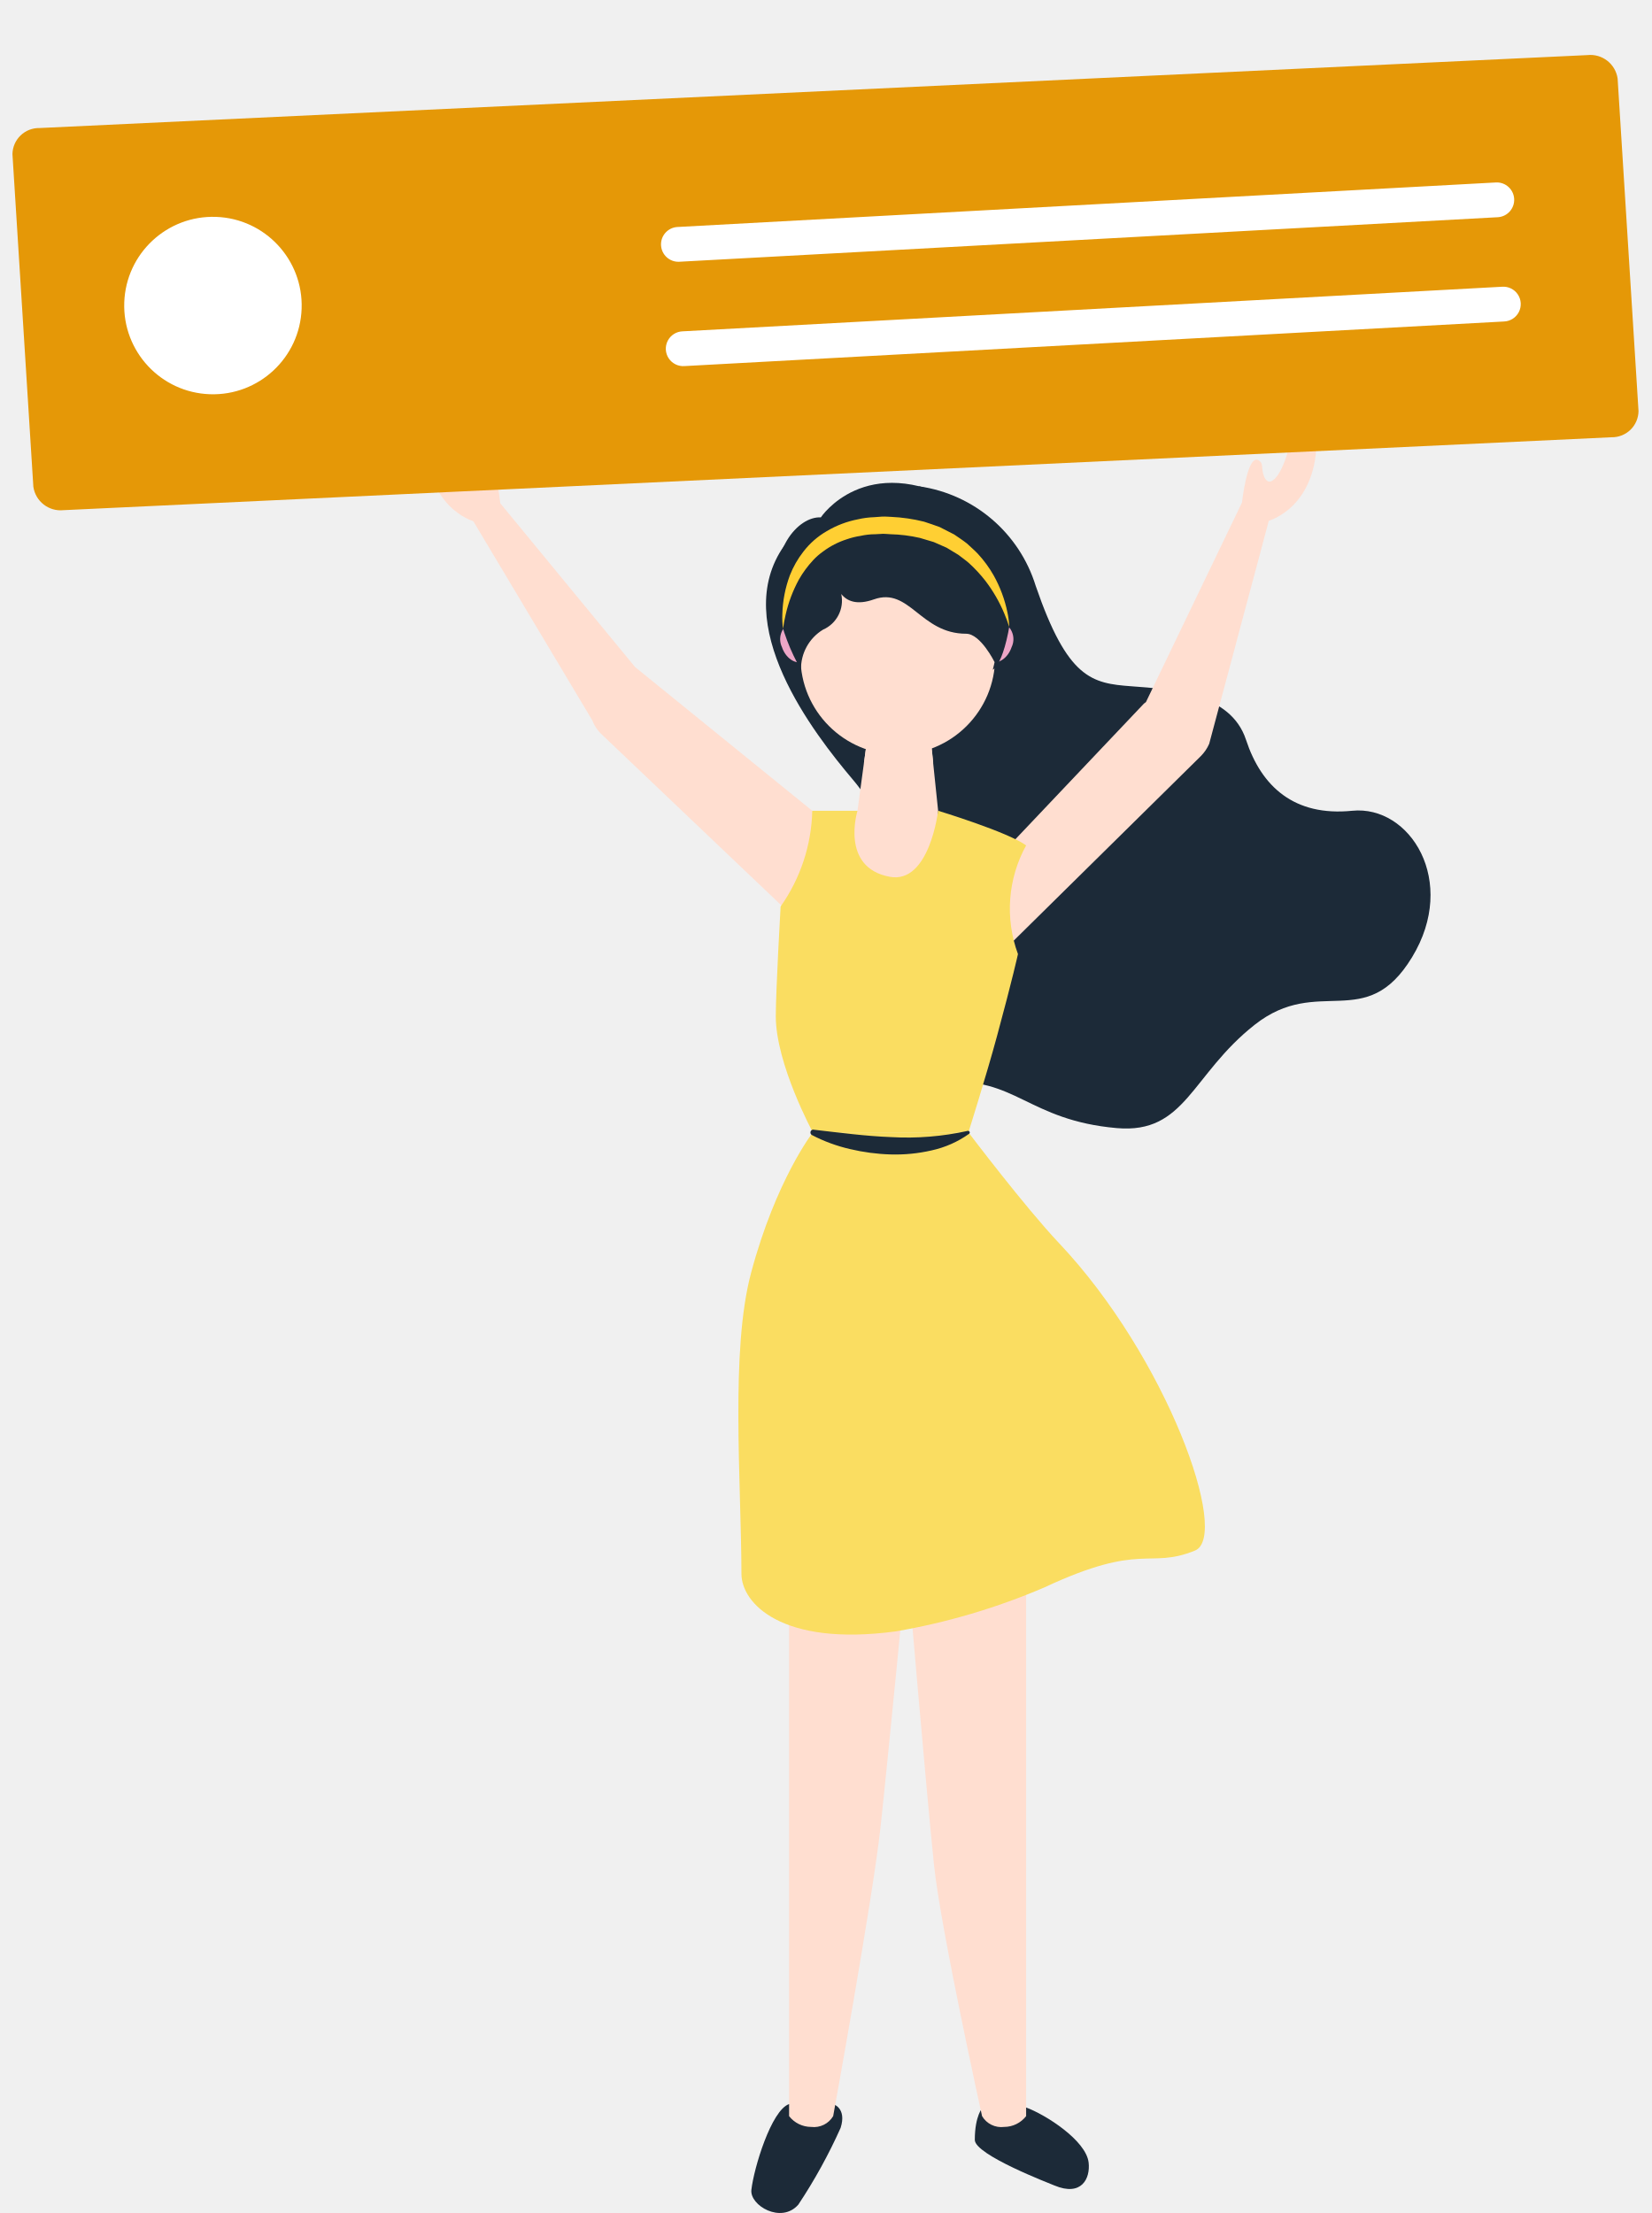
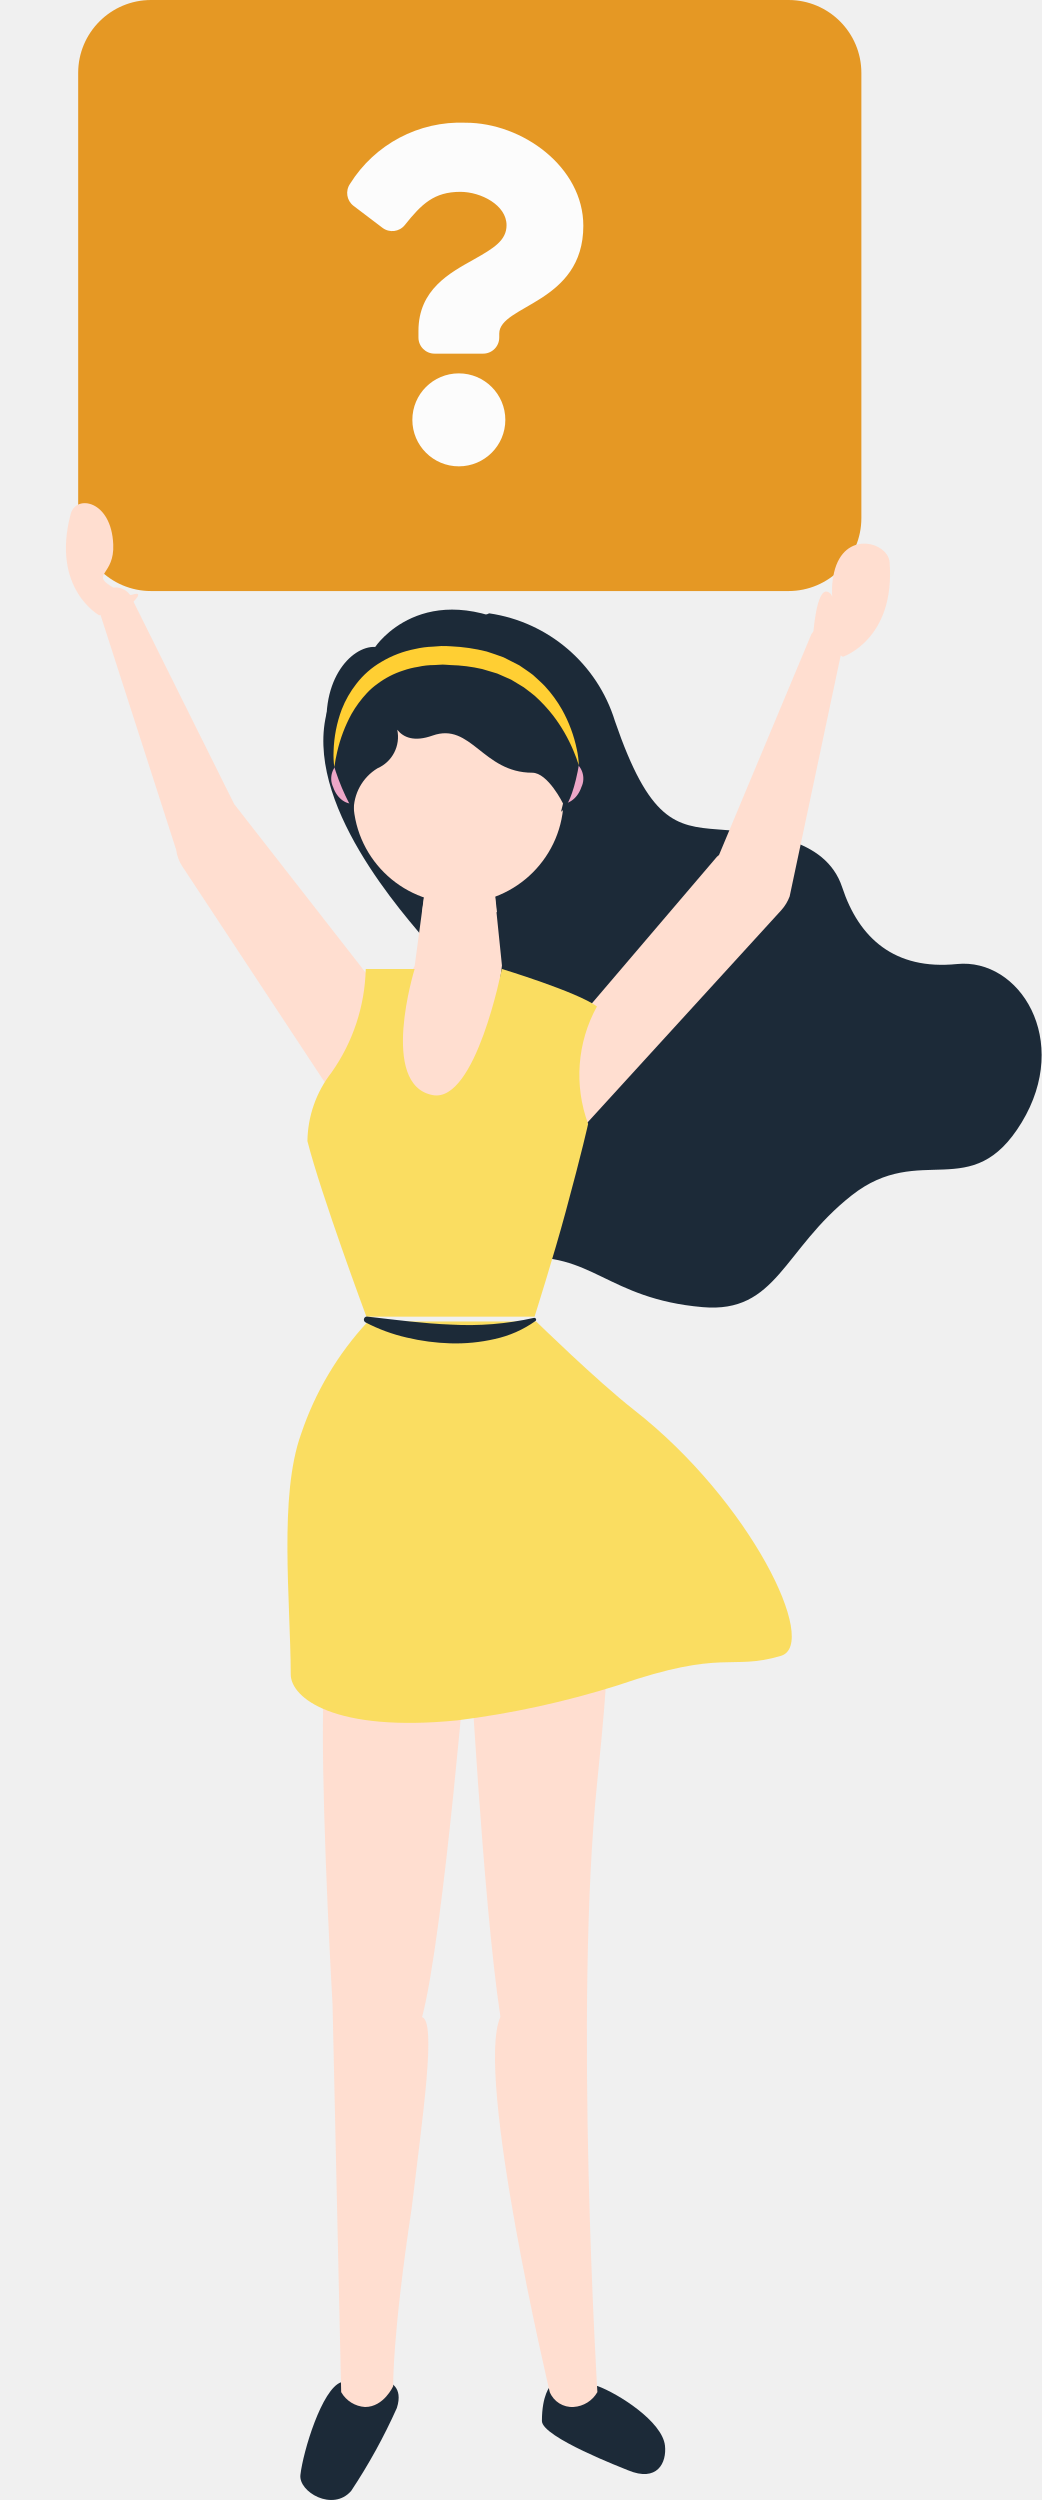
- <svg xmlns="http://www.w3.org/2000/svg" width="164.561" height="220.52" viewBox="0 0 164.561 220.52">
-   <g id="Group_1710" data-name="Group 1710" transform="translate(-599.9 -470.098)">
-     <g id="Group_1709" data-name="Group 1709" transform="translate(642.374 512.112)">
-       <path id="Path_4521" data-name="Path 4521" d="M674.824,1333.3a14.275,14.275,0,0,1,11.588,9.919c3.173,9.235,5.578,9.711,9.513,10s9.906.666,11.44,5.336,4.817,7.653,10.577,7.071,10.577,7.014,5.963,14.6-9.325,1.719-15.671,6.721-6.885,10.9-13.741,10.3c-8.841-.771-10.2-5.187-17.117-4.518s-10.465-4.412-8.723-13.748,3.464-11.825-.445-16.44-12.384-15.531-6.847-23.342Z" transform="translate(-625.693 -1326.849)" fill="#1c2a38" />
-       <g id="Group_1092" data-name="Group 1092" transform="translate(32.383 113.72)">
-         <g id="Group_1089" data-name="Group 1089" transform="translate(0)">
-           <path id="Path_4522" data-name="Path 4522" d="M664,1740.815s1.372.386.742,2.368a52.73,52.73,0,0,1-4.214,7.65c-1.7,1.945-4.857.084-4.677-1.476.244-2.152,1.983-7.934,3.755-8.542Z" transform="translate(-655.844 -1686.882)" fill="#1c2a38" />
-           <g id="Group_1088" data-name="Group 1088" transform="translate(3.762)">
-             <path id="Path_4523" data-name="Path 4523" d="M669.749,1659.606a2.233,2.233,0,0,1-2.193,1.077,2.794,2.794,0,0,1-2.2-1.077v-55.133h11.738s-1.92,19.871-2.642,26.476C673.655,1638.126,669.749,1659.606,669.749,1659.606Z" transform="translate(-665.355 -1604.474)" fill="#ffded0" />
+ <svg xmlns="http://www.w3.org/2000/svg" width="100" height="240" viewBox="0 0 100 240">
+   <g id="Group_5960" data-name="Group 5960" transform="translate(-1333.763 -8866.494)">
+     <g id="Group_1818" data-name="Group 1818" transform="translate(1333.763 8922.552)">
+       <g id="Group_1709" data-name="Group 1709" transform="translate(0 0)">
+         <path id="Path_4521" data-name="Path 4521" d="M675.459,1333.3a14.868,14.868,0,0,1,12.069,10.331c3.3,9.618,5.809,10.114,9.908,10.416s10.317.693,11.914,5.557,5.017,7.97,11.016,7.364,11.016,7.3,6.211,15.211-9.712,1.791-16.321,7-7.171,11.352-14.311,10.726c-9.208-.8-10.621-5.4-17.827-4.705s-10.9-4.595-9.085-14.318,3.608-12.315-.463-17.123-12.9-16.175-7.131-24.31Z" transform="translate(-628.499 -1330.478)" fill="#1c2a38" />
+         <g id="Group_1092" data-name="Group 1092" transform="translate(28.832 98.811)">
+           <g id="Group_1089" data-name="Group 1089" transform="translate(0 0)">
+             <path id="Path_4522" data-name="Path 4522" d="M664.339,1740.815s1.429.4.772,2.466a54.9,54.9,0,0,1-4.389,7.967c-1.765,2.026-5.059.087-4.871-1.537.254-2.242,2.065-8.263,3.911-8.9Z" transform="translate(-655.844 -1666.986)" fill="#1c2a38" />
+             <g id="Group_1088" data-name="Group 1088" transform="translate(2.162)">
+               <path id="Path_4523" data-name="Path 4523" d="M667.481,1674.231s-.9,2-2.7,2a2.841,2.841,0,0,1-2.293-1.428l-.828-37.2s-.966-16.669-.927-26.586.927-10.985.927-10.985l13.053,1.688s-2.367,29.166-4.457,37.082c1.4.435.053,9.5-.994,18.3C667.388,1669.485,667.481,1674.231,667.481,1674.231Z" transform="translate(-660.729 -1600.027)" fill="#ffded0" />
+             </g>
+           </g>
+           <g id="Group_1091" data-name="Group 1091" transform="translate(16.143 0.455)">
+             <path id="Path_4524" data-name="Path 4524" d="M712.948,1741.679s-.812.823-.812,3.363c0,1.556,7.846,4.548,8.257,4.727,2.819,1.179,3.741-.714,3.555-2.375-.267-2.315-4.505-4.993-6.486-5.714Z" transform="translate(-705.087 -1667.95)" fill="#1c2a38" />
+             <g id="Group_1090" data-name="Group 1090">
+               <path id="Path_4525" data-name="Path 4525" d="M702.828,1675.543a2.318,2.318,0,0,0,2.291,1.428,2.832,2.832,0,0,0,2.282-1.428s-2.266-36.929,0-58.739,0-14.344,0-14.344H695.027s1.375,26.033,3.066,37.06C695.6,1645.016,702.828,1675.543,702.828,1675.543Z" transform="translate(-695.027 -1601.226)" fill="#ffded0" />
+             </g>
          </g>
        </g>
-         <g id="Group_1091" data-name="Group 1091" transform="translate(15.5)">
-           <path id="Path_4524" data-name="Path 4524" d="M712.916,1741.679s-.78.79-.78,3.229c0,1.494,7.534,4.367,7.928,4.538,2.706,1.132,3.592-.686,3.413-2.281-.256-2.223-4.326-4.794-6.228-5.487Z" transform="translate(-705.368 -1687.404)" fill="#1c2a38" />
-           <g id="Group_1090" data-name="Group 1090">
-             <path id="Path_4525" data-name="Path 4525" d="M702.517,1659.606a2.23,2.23,0,0,0,2.2,1.077,2.783,2.783,0,0,0,2.191-1.077v-55.133H695.027s1.924,22.623,2.706,30.138C698.391,1640.936,702.517,1659.606,702.517,1659.606Z" transform="translate(-695.027 -1604.474)" fill="#ffded0" />
-           </g>
+         <path id="Path_4526" data-name="Path 4526" d="M699.948,1528.131c3.711-1.106-2.89-14.836-14.116-23.612-3.518-2.752-9.386-8.487-9.386-8.487H660.3a29.737,29.737,0,0,0-6.414,10.782c-2.156,5.954-1.027,15.911-1,23.1.007,2.245,4.159,5.594,16.011,4.41a87.424,87.424,0,0,0,15.427-3.375C694.524,1527.429,695.1,1529.579,699.948,1528.131Z" transform="translate(-624.975 -1425.229)" fill="#fadd61" />
+         <path id="Path_4527" data-name="Path 4527" d="M687.217,1400.211s-1.5,15.2-7.919,13.353c-6.347-1.83-.45-13.353-.45-13.353l1.417-10.618h5.862Z" transform="translate(-639.03 -1363.58)" fill="#ffded0" />
+         <path id="Path_4528" data-name="Path 4528" d="M687.742,1395.8a10.048,10.048,0,0,0,3.666-.724l-.579-5.486h-5.851l-.759,5.546A9.933,9.933,0,0,0,687.742,1395.8Z" transform="translate(-643.705 -1363.58)" fill="#ffded0" />
+         <g id="Group_1093" data-name="Group 1093" transform="translate(31.839 16.932)">
+           <path id="Path_4529" data-name="Path 4529" d="M716.917,1370.129c-.374,1.12-1.349,1.794-2.18,1.521a1.923,1.923,0,0,1-.816-2.523c.376-1.111,1.351-1.791,2.178-1.513A1.913,1.913,0,0,1,716.917,1370.129Z" transform="translate(-692.944 -1367.551)" fill="#eda6c7" />
+           <path id="Path_4530" data-name="Path 4530" d="M663.358,1370.129c.378,1.12,1.348,1.794,2.173,1.521a1.912,1.912,0,0,0,.819-2.523c-.369-1.111-1.347-1.791-2.169-1.513A1.918,1.918,0,0,0,663.358,1370.129Z" transform="translate(-663.214 -1367.551)" fill="#eda6c7" />
+         </g>
+         <path id="Path_4531" data-name="Path 4531" d="M688.423,1354.4a10.1,10.1,0,0,1-10.094,10.1h0a10.1,10.1,0,0,1-10.107-10.1v-5.269a10.1,10.1,0,0,1,10.107-10.1h0a10.1,10.1,0,0,1,10.094,10.1Z" transform="translate(-634.313 -1333.844)" fill="#ffded0" />
+         <g id="Group_1095" data-name="Group 1095" transform="translate(50.612 5.507) rotate(-3)">
+           <path id="Path_4532" data-name="Path 4532" d="M30.065,2.627,23.878,25.778a4.155,4.155,0,0,1-.869,1.276L2.992,46.8a24.863,24.863,0,0,1-2.61-4.068c-1.176-2.156.737-4.254.737-4.254L17.107,21.608c.064-.057.144-.1.208-.159L27.283.737A1.682,1.682,0,0,1,30.065,2.627Z" transform="translate(0 0)" fill="#ffded0" />
+         </g>
+         <g id="Group_1097" data-name="Group 1097" transform="translate(9.815 0) rotate(13)">
+           <path id="Path_4534" data-name="Path 4534" d="M35.49,32.662,17.233,17.854c-.04-.042-.1-.069-.14-.115L3.112.75a1.68,1.68,0,0,0-2.8,1.858L12.658,23.274a3.773,3.773,0,0,0,.882,1.371L33.487,43.631s1.032-2.105,2.656-5.015C37.35,36.47,35.49,32.662,35.49,32.662Z" transform="translate(0 0)" fill="#ffded0" />
+         </g>
+         <path id="Path_4536" data-name="Path 4536" d="M664.625,1351.829a4.751,4.751,0,0,1,2.279-4.163,3.284,3.284,0,0,0,1.9-3.7c.61.759,1.641,1.179,3.387.559,3.7-1.313,4.818,3.565,9.572,3.565,1.506,0,2.956,2.956,2.956,2.956-.058.274-.129.535-.19.785,0,0,1.6-.7,2.19-8.471.182-2.388-1.108-6.421-5.554-8.86-9.878-5.415-14.474,1.513-14.474,1.513-2.32-.117-5.6,3.354-4.444,9.511A21.027,21.027,0,0,0,664.625,1351.829Z" transform="translate(-630.668 -1329.967)" fill="#1c2a38" />
+         <path id="Path_4537" data-name="Path 4537" d="M675.888,1415.019s7.24,2.2,9.132,3.6a13.609,13.609,0,0,0-.847,11.277s-.555,2.545-2.159,8.456c-1.136,4.212-2.983,10.047-2.983,10.047H662.888s-4.356-11.713-5.661-16.853a10.948,10.948,0,0,1,2.313-6.587,17.955,17.955,0,0,0,3.286-9.937h4.693s-3.453,11.156,1.751,12.111C673.387,1427.878,675.888,1415.019,675.888,1415.019Z" transform="translate(-627.714 -1378.058)" fill="#fadd61" />
+         <path id="Path_4538" data-name="Path 4538" d="M671.064,1495.348c2.731.314,5.388.67,8.038.768a28.974,28.974,0,0,0,7.943-.644.178.178,0,0,1,.214.126.175.175,0,0,1-.066.177,10.623,10.623,0,0,1-3.9,1.724,16.785,16.785,0,0,1-4.25.417,20.8,20.8,0,0,1-4.2-.555,16.547,16.547,0,0,1-3.964-1.46.3.3,0,0,1-.12-.4.3.3,0,0,1,.294-.157Z" transform="translate(-635.794 -1425.012)" fill="#1c2a38" />
+         <g id="Group_1098" data-name="Group 1098" transform="translate(32.018 5.956)">
+           <path id="Path_4539" data-name="Path 4539" d="M687.2,1352.37a13.835,13.835,0,0,0-.523-1.419,15.275,15.275,0,0,0-1.952-3.37,14.775,14.775,0,0,0-1.726-1.86c-.337-.292-.716-.554-1.08-.84l-1.214-.736-1.34-.59-1.441-.43a15.313,15.313,0,0,0-3.068-.383c-.236-.011-.575-.046-.727-.044l-.823.045a7.09,7.09,0,0,0-1.547.174,7.8,7.8,0,0,0-1.4.347,8.343,8.343,0,0,0-2.49,1.283,6.547,6.547,0,0,0-1.005.878,10.778,10.778,0,0,0-1.484,2.012,14.155,14.155,0,0,0-1.374,3.63,14.883,14.883,0,0,0-.277,1.488,8.289,8.289,0,0,1-.071-1.531,12.462,12.462,0,0,1,.784-4.024,9.74,9.74,0,0,1,1.4-2.452,8.222,8.222,0,0,1,2.413-2.117,10.056,10.056,0,0,1,3.238-1.233,8.653,8.653,0,0,1,1.693-.222l.822-.06c.4-.015.608.018.921.027a17.252,17.252,0,0,1,3.429.5c.551.177,1.094.367,1.625.561q.759.386,1.5.764c.454.316.911.608,1.328.933.385.363.78.7,1.124,1.06a12.146,12.146,0,0,1,1.65,2.255,13.34,13.34,0,0,1,1.426,3.834A8.136,8.136,0,0,1,687.2,1352.37Z" transform="translate(-663.652 -1340.911)" fill="#ffcf33" />
        </g>
      </g>
-       <path id="Path_4526" data-name="Path 4526" d="M698.061,1537.712c3.564-1.436-2.775-19.264-13.553-30.66-3.378-3.574-9.012-11.02-9.012-11.02H660s-3.678,4.722-6.158,14c-2.07,7.731-.986,20.66-.959,30,.007,2.915,3.993,7.264,15.373,5.727a65.766,65.766,0,0,0,14.812-4.382C692.853,1536.8,693.4,1539.592,698.061,1537.712Z" transform="translate(-621.483 -1425.21)" fill="#fadd61" />
-       <path id="Path_4527" data-name="Path 4527" d="M688.227,1399.651s-.225,9.77-6.388,8.024c-6.095-1.733-1.648-8.024-1.648-8.024l1.36-10.058h5.629Z" transform="translate(-637.231 -1360.875)" fill="#ffded0" />
-       <path id="Path_4528" data-name="Path 4528" d="M687.6,1395.556a9.648,9.648,0,0,0,3.52-.7l-.556-5.268h-5.618l-.729,5.325A9.536,9.536,0,0,0,687.6,1395.556Z" transform="translate(-640.612 -1360.875)" fill="#ffded0" />
-       <g id="Group_1093" data-name="Group 1093" transform="translate(35.298 19.999)">
-         <path id="Path_4529" data-name="Path 4529" d="M716.792,1370.026c-.359,1.075-1.3,1.723-2.093,1.46a1.846,1.846,0,0,1-.784-2.423c.361-1.067,1.3-1.719,2.091-1.453A1.836,1.836,0,0,1,716.792,1370.026Z" transform="translate(-693.774 -1367.551)" fill="#eda6c7" />
-         <path id="Path_4530" data-name="Path 4530" d="M663.352,1370.026c.363,1.075,1.294,1.723,2.086,1.46a1.836,1.836,0,0,0,.787-2.423c-.354-1.067-1.294-1.719-2.082-1.453A1.841,1.841,0,0,0,663.352,1370.026Z" transform="translate(-663.214 -1367.551)" fill="#eda6c7" />
-       </g>
-       <path id="Path_4531" data-name="Path 4531" d="M687.618,1353.784a9.7,9.7,0,0,1-9.692,9.7h0a9.7,9.7,0,0,1-9.7-9.7v-5.059a9.7,9.7,0,0,1,9.7-9.7h0a9.7,9.7,0,0,1,9.692,9.7Z" transform="translate(-630.943 -1330.309)" fill="#ffded0" />
-       <g id="Group_1095" data-name="Group 1095" transform="translate(55.077 -0.001)">
-         <path id="Path_4532" data-name="Path 4532" d="M744.609,1340.052l-5.941,22.229a3.99,3.99,0,0,1-.834,1.225l-19.219,18.958a23.872,23.872,0,0,1-2.506-3.906c-1.129-2.07.708-4.084.708-4.084l15.35-16.2c.061-.054.138-.1.2-.152l9.571-19.887A1.615,1.615,0,0,1,744.609,1340.052Z" transform="translate(-715.742 -1330.175)" fill="#ffded0" />
-         <g id="Group_1094" data-name="Group 1094" transform="translate(26.196 0)">
-           <path id="Path_4533" data-name="Path 4533" d="M784.635,1328.814s4.927-1.341,4.761-8.484c-.053-1.852-1.732-2.344-2.863,1.6-.768,2.673-2,3.909-2.465,2.186-.172-.7.016-1.034-.445-1.32-1.135-.7-1.66,4.205-1.66,4.205Z" transform="translate(-781.964 -1318.937)" fill="#ffded0" />
-         </g>
-       </g>
-       <g id="Group_1097" data-name="Group 1097" transform="translate(0 0)">
-         <path id="Path_4534" data-name="Path 4534" d="M619.124,1367.1,601.6,1352.883c-.038-.04-.1-.066-.135-.111l-13.424-16.312a1.613,1.613,0,0,0-2.689,1.784l11.855,19.843a3.624,3.624,0,0,0,.847,1.316l19.152,18.229s.991-2.021,2.55-4.815C620.91,1370.758,619.124,1367.1,619.124,1367.1Z" transform="translate(-580.671 -1328.325)" fill="#ffded0" />
-         <g id="Group_1096" data-name="Group 1096">
-           <path id="Path_4535" data-name="Path 4535" d="M578.659,1326.914s-4.915-1.392-4.668-8.535c.063-1.854,1.755-2.324,2.84,1.635.743,2.682,1.96,3.927,2.437,2.2.193-.693,0-1.027.468-1.308,1.14-.7,1.613,4.223,1.613,4.223Z" transform="translate(-573.981 -1316.995)" fill="#ffded0" />
-         </g>
-       </g>
-       <path id="Path_4536" data-name="Path 4536" d="M664.52,1351.056a4.562,4.562,0,0,1,2.188-4,3.153,3.153,0,0,0,1.821-3.555c.585.729,1.576,1.132,3.252.536,3.548-1.26,4.626,3.423,9.19,3.423,1.446,0,2.838,2.838,2.838,2.838-.056.263-.124.514-.182.754,0,0,1.541-.674,2.1-8.134.175-2.293-1.064-6.165-5.332-8.507-9.485-5.2-13.9,1.453-13.9,1.453-2.228-.112-5.374,3.22-4.267,9.132A20.188,20.188,0,0,0,664.52,1351.056Z" transform="translate(-627.185 -1326.324)" fill="#1c2a38" />
-       <path id="Path_4537" data-name="Path 4537" d="M678.181,1415.019s6.952,2.113,8.768,3.453a13.067,13.067,0,0,0-.814,10.828s-.533,2.444-2.073,8.119c-1.091,4.044-2.864,9.647-2.864,9.647H665.7s-3.693-6.805-3.693-11.573c0-2.558.479-10.933.479-10.933a17.239,17.239,0,0,0,3.155-9.541h4.506s-1.768,5.666,3.229,6.583C677.327,1422.32,678.181,1415.019,678.181,1415.019Z" transform="translate(-627.185 -1376.243)" fill="#fadd61" />
-       <path id="Path_4538" data-name="Path 4538" d="M671.051,1495.347c2.623.3,5.173.643,7.718.738a27.826,27.826,0,0,0,7.627-.618.171.171,0,0,1,.205.121.168.168,0,0,1-.063.17,10.2,10.2,0,0,1-3.745,1.655,16.114,16.114,0,0,1-4.081.4,19.963,19.963,0,0,1-4.03-.533,15.884,15.884,0,0,1-3.806-1.4.291.291,0,0,1-.115-.389.283.283,0,0,1,.282-.151Z" transform="translate(-632.457 -1424.79)" fill="#1c2a38" />
-       <g id="Group_1098" data-name="Group 1098" transform="translate(35.471 9.46)">
-         <path id="Path_4539" data-name="Path 4539" d="M686.261,1351.914a13.256,13.256,0,0,0-.5-1.362,14.669,14.669,0,0,0-1.874-3.236,14.184,14.184,0,0,0-1.657-1.786c-.324-.281-.687-.531-1.037-.806l-1.166-.707-1.286-.566-1.384-.413a14.709,14.709,0,0,0-2.946-.368c-.226-.01-.552-.044-.7-.042l-.79.043a6.821,6.821,0,0,0-1.486.167,7.5,7.5,0,0,0-1.345.333,8.017,8.017,0,0,0-2.391,1.232,6.288,6.288,0,0,0-.965.843,10.348,10.348,0,0,0-1.425,1.932,13.589,13.589,0,0,0-1.319,3.485,14.28,14.28,0,0,0-.266,1.428,7.96,7.96,0,0,1-.068-1.47,11.964,11.964,0,0,1,.753-3.864,9.349,9.349,0,0,1,1.346-2.354,7.9,7.9,0,0,1,2.317-2.033,9.648,9.648,0,0,1,3.109-1.184,8.291,8.291,0,0,1,1.626-.213l.79-.058c.38-.014.584.018.885.026a16.564,16.564,0,0,1,3.293.48c.529.17,1.051.352,1.56.538q.728.371,1.436.734c.436.3.875.584,1.275.9.37.348.749.669,1.08,1.018a11.659,11.659,0,0,1,1.585,2.165,12.809,12.809,0,0,1,1.369,3.681A7.81,7.81,0,0,1,686.261,1351.914Z" transform="translate(-663.652 -1340.911)" fill="#ffcf33" />
-       </g>
    </g>
-     <g id="Group_1711" data-name="Group 1711" transform="translate(599.9 470.098)">
-       <path id="Path_5314" data-name="Path 5314" d="M160.273,38,6.345,50.665a2.745,2.745,0,0,1-3.093-2.233L.01,15.379a2.643,2.643,0,0,1,2.608-2.7L156.547.011a2.745,2.745,0,0,1,3.093,2.233L162.882,35.3A2.643,2.643,0,0,1,160.273,38Z" transform="matrix(0.999, 0.035, -0.035, 0.999, 1.769, 0)" fill="#e59807" />
-       <path id="Path_5315" data-name="Path 5315" d="M1.58,7.307a1.735,1.735,0,0,0,.31,3.455l81.451-7.3a1.735,1.735,0,0,0-.31-3.455Z" transform="matrix(0.999, 0.035, -0.035, 0.999, 66.133, 15.267)" fill="#fff" />
-       <path id="Path_5316" data-name="Path 5316" d="M1.58,7.307a1.735,1.735,0,1,0,.31,3.455l81.451-7.3a1.735,1.735,0,1,0-.31-3.455Z" transform="matrix(0.999, 0.035, -0.035, 0.999, 66.699, 25.661)" fill="#fff" />
-       <circle id="Ellipse_129" data-name="Ellipse 129" cx="8.845" cy="8.845" r="8.845" transform="matrix(0.999, 0.035, -0.035, 0.999, 12.69, 21.302)" fill="#fff" />
+     <g id="Group_5959" data-name="Group 5959" transform="translate(1341.268 8866.494)">
+       <rect id="Rectangle_574" data-name="Rectangle 574" width="75.186" height="56.741" rx="7" transform="translate(0 0)" fill="#e59824" />
+       <path id="Icon_awesome-question" data-name="Icon awesome-question" d="M13.167,0A12.484,12.484,0,0,0,2.078,5.865a1.548,1.548,0,0,0,.334,2.118l2.779,2.108a1.546,1.546,0,0,0,2.143-.267C8.948,7.8,10.145,6.637,12.666,6.637c1.982,0,4.434,1.276,4.434,3.2,0,1.453-1.2,2.2-3.157,3.3-2.282,1.28-5.3,2.872-5.3,6.856v.631a1.546,1.546,0,0,0,1.546,1.546h4.669A1.546,1.546,0,0,0,16.4,20.618v-.372c0-2.762,8.071-2.877,8.071-10.35C24.474,4.269,18.636,0,13.167,0Zm-.646,24.063a4.463,4.463,0,1,0,4.463,4.463A4.468,4.468,0,0,0,12.522,24.063Z" transform="translate(24.023 11.78)" fill="#fcfcfc" />
    </g>
+     <path id="Path_16355" data-name="Path 16355" d="M4.871,10.227S-.248,8.777.009,1.338C.075-.594,3.517-.826,4.647,3.3c.774,2.793-1.4,3.2.625,3.923,0,0,1.734.661,2.221.369,1.187-.725.18.778.18.778Z" transform="translate(1340.849 8914.509) rotate(13)" fill="#ffded0" />
+     <path id="Path_16354" data-name="Path 16354" d="M2.782,10.745s5.132-1.4,4.958-8.836c-.055-1.928-4.2-3.383-5.38.723-.8,2.784.317,5.013-.169,3.218-.179-.728.017-1.077-.463-1.375C.547,3.746,0,8.856,0,8.856Z" transform="translate(1411.336 8918.962) rotate(-3)" fill="#ffded0" />
  </g>
</svg>
